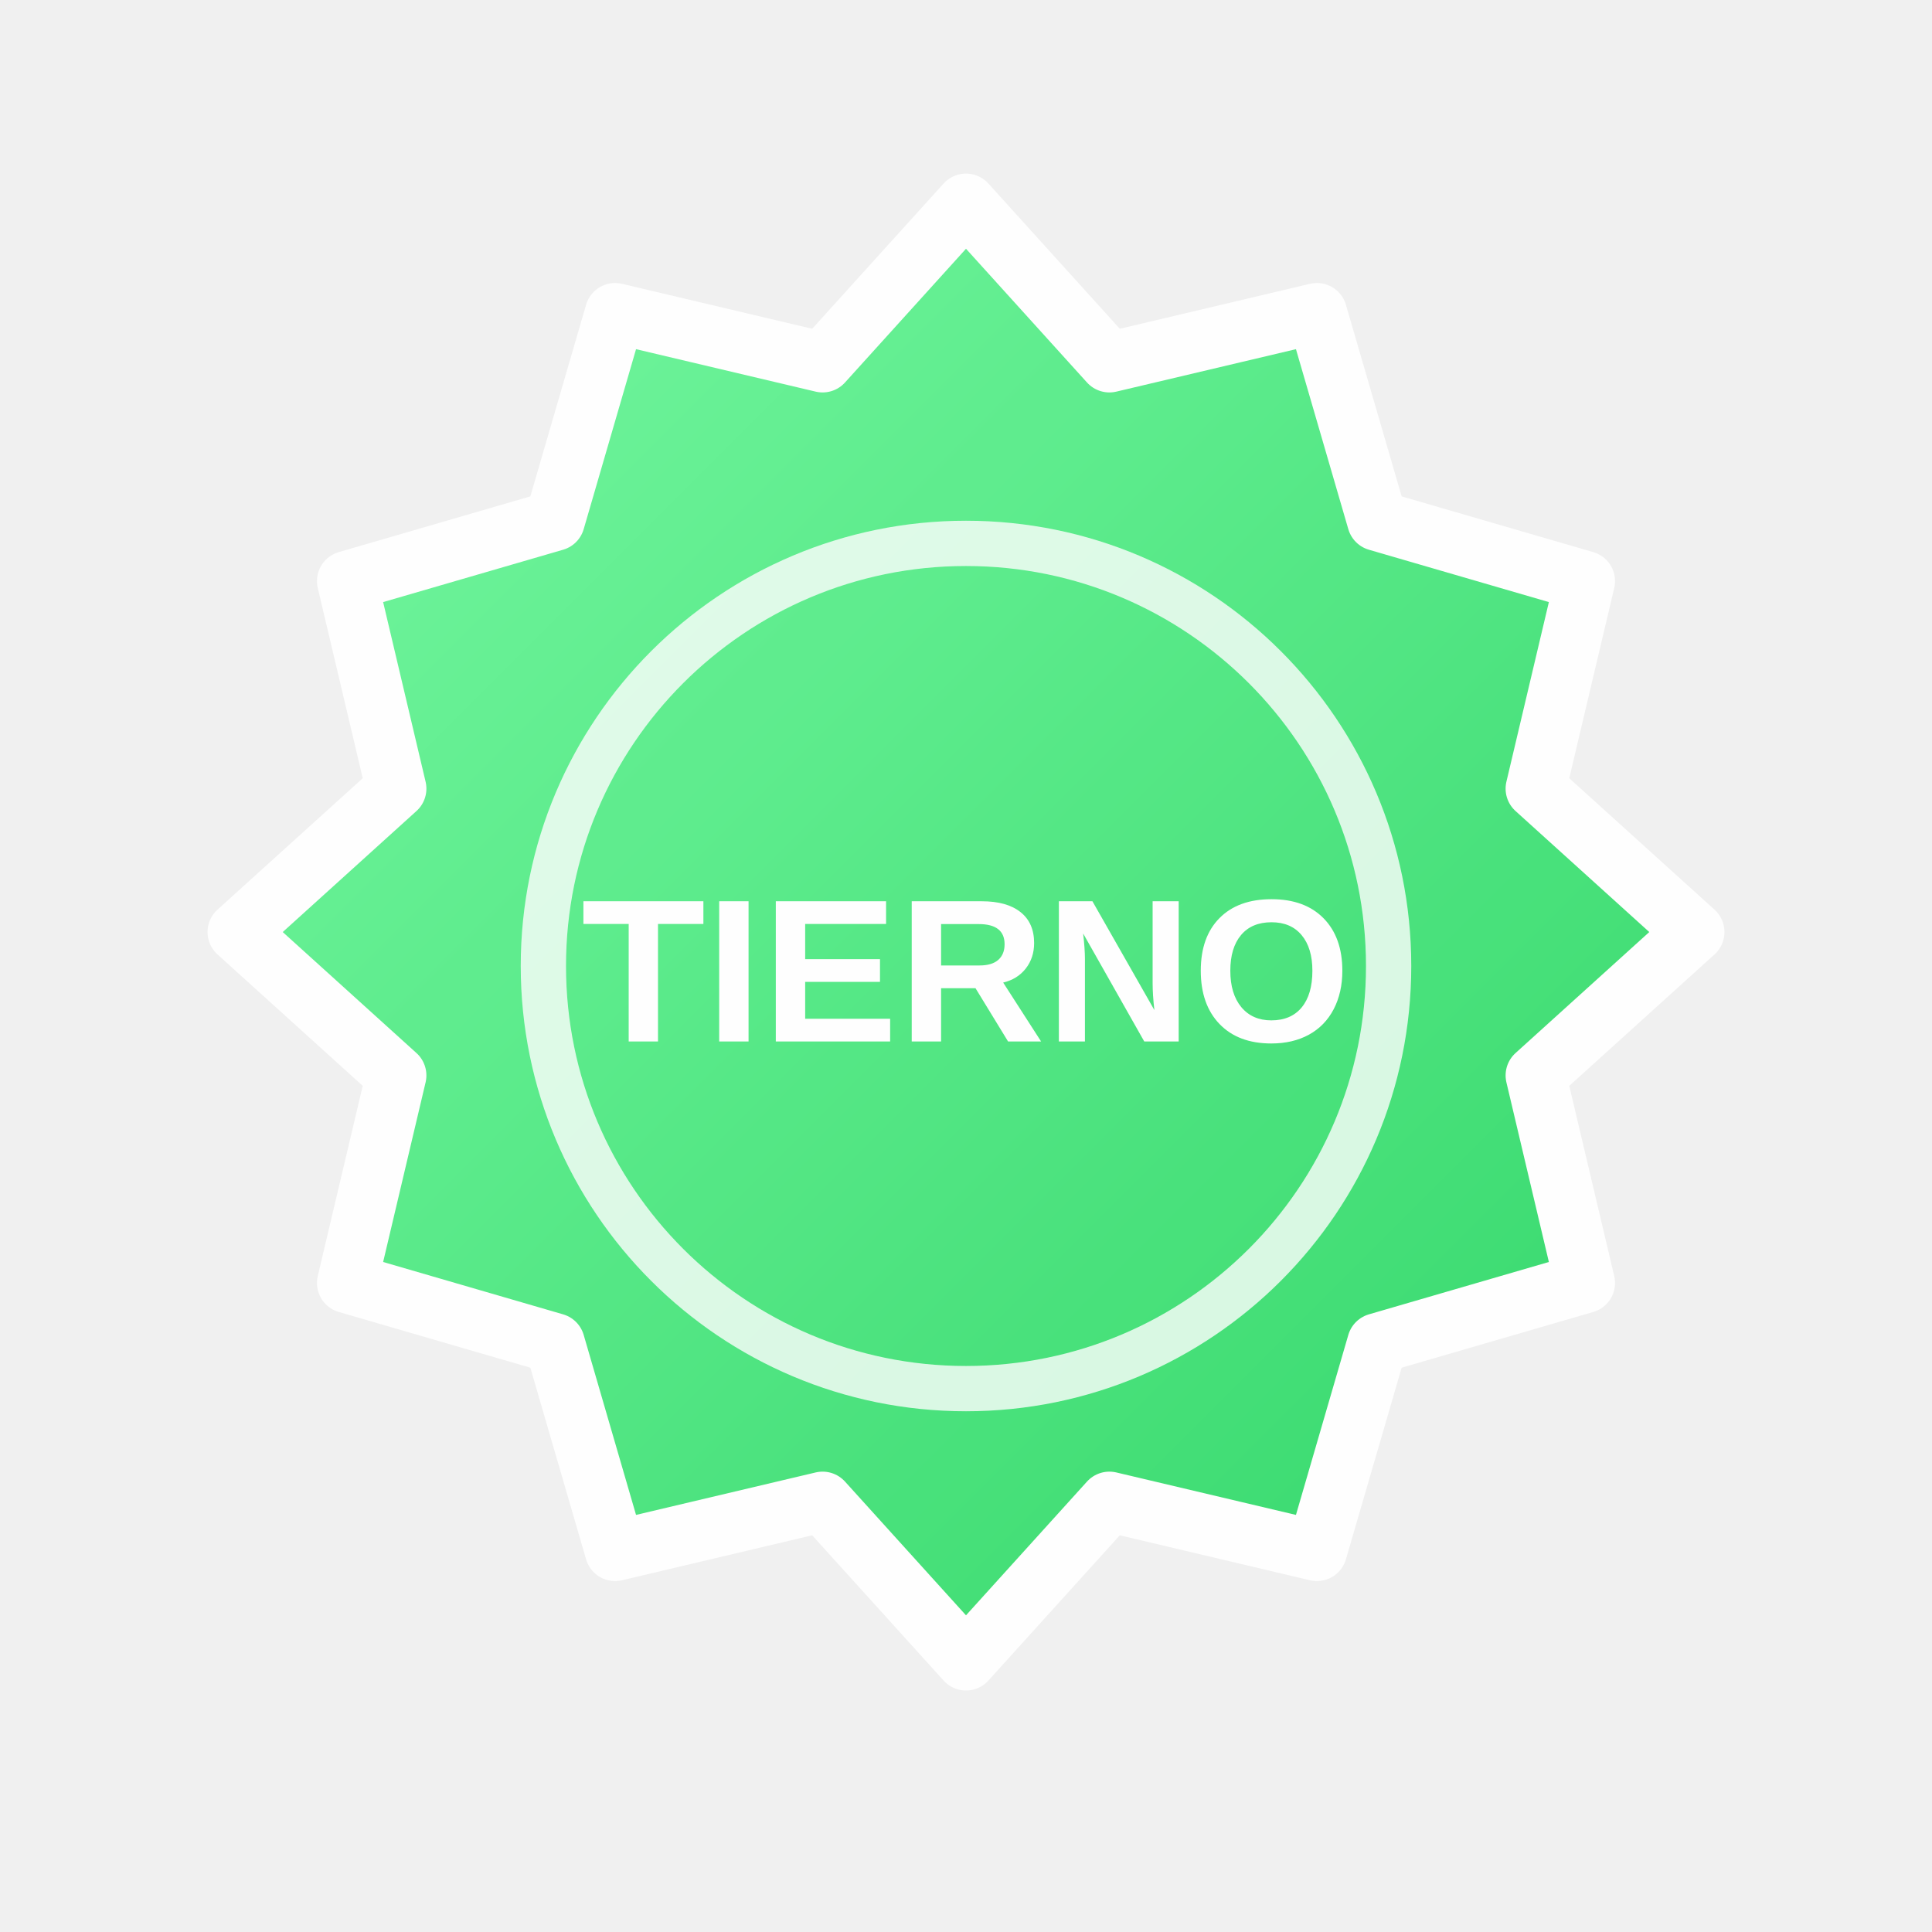
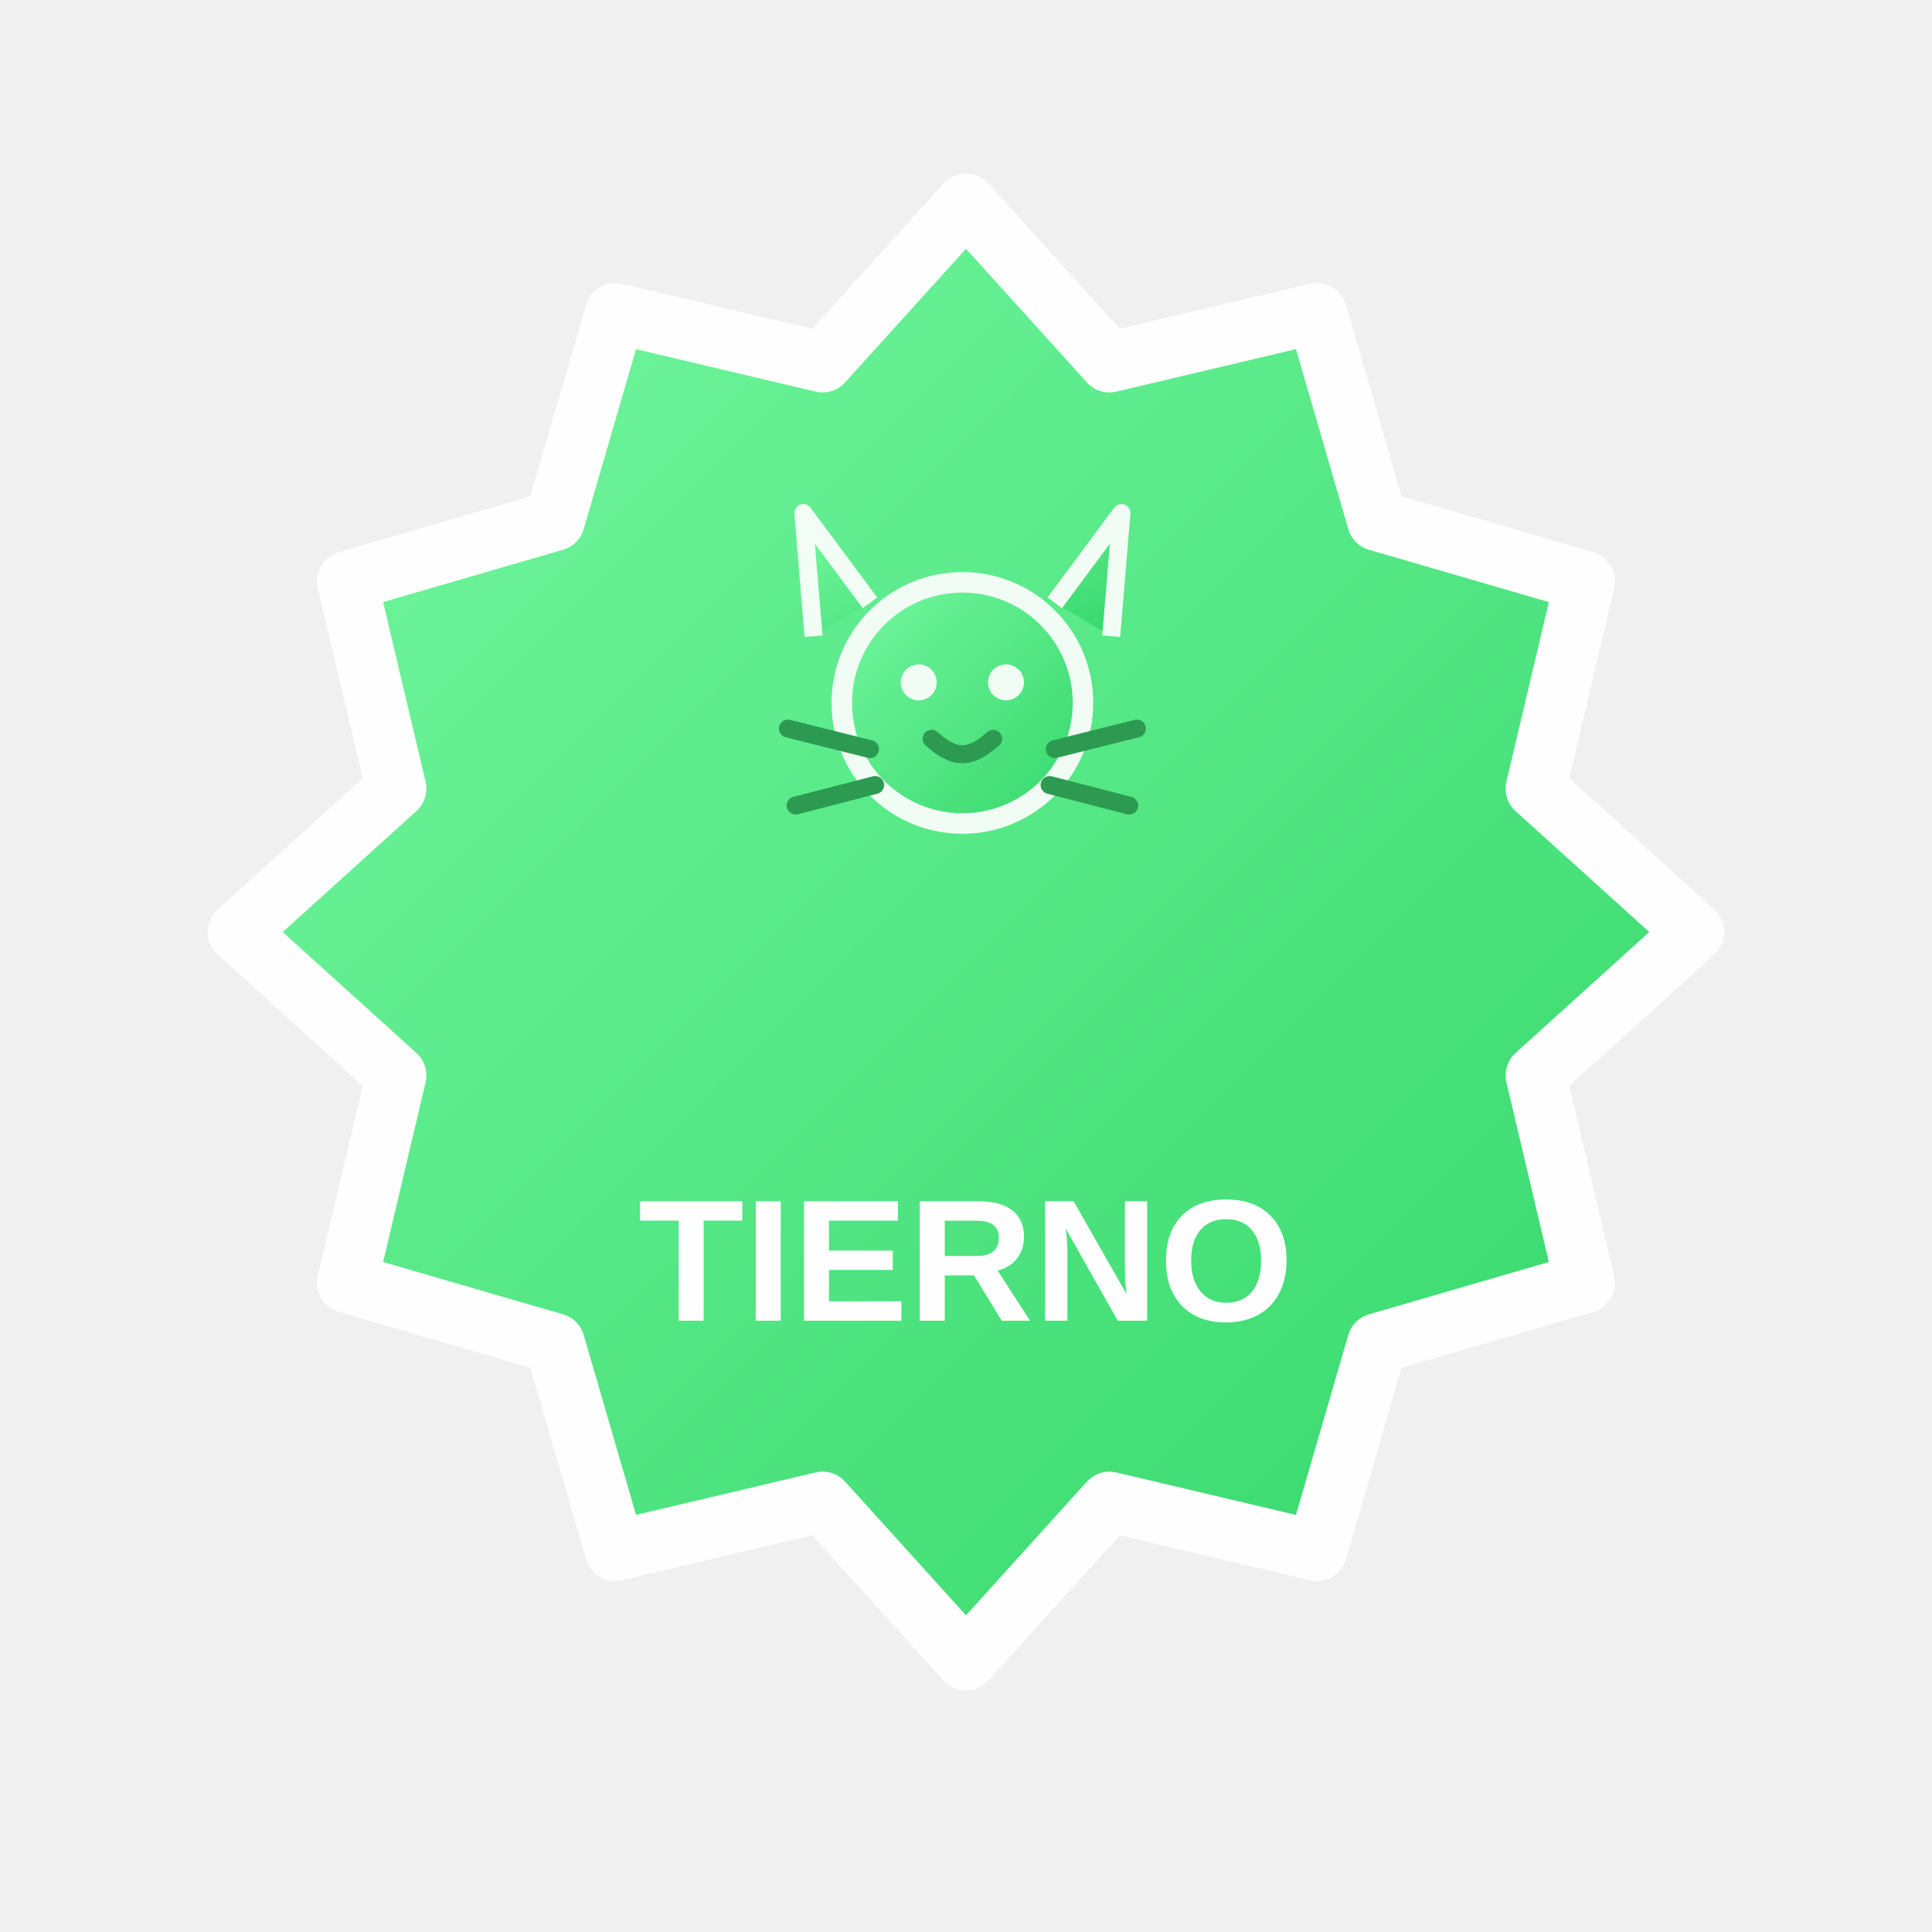
<svg xmlns="http://www.w3.org/2000/svg" viewBox="0 0 512 512" role="img" aria-label="Sello 4">
  <defs>
    <linearGradient id="grad" x1="0" x2="1" y1="0" y2="1">
      <stop offset="0%" stop-color="hsl(140 92% 70%)" />
      <stop offset="100%" stop-color="hsl(140 72% 48%)" />
    </linearGradient>
  </defs>
  <g opacity=".92">
    <path d="M256 54l38 42 55-13 16 55 55 16-13 55 42 38-42 38 13 55-55 16-16 55-55-13-38 42-38-42-55 13-16-55-55-16 13-55-42-38 42-38-13-55 55-16 16-55 55 13 38-42z" fill="url(#grad)" stroke="#fff" stroke-width="16" stroke-linejoin="round" />
-     <circle cx="256" cy="256" r="112" fill="none" stroke="#fff" stroke-width="12" opacity=".8" />
-     <text x="256" y="276" text-anchor="middle" font-family="Arial, sans-serif" font-size="54" font-weight="900" fill="#fff">TIERNO</text>
+     <g transform="translate(168 104) scale(.34)" opacity=".98">
+       <g opacity=".94">
+         <circle cx="256" cy="242" r="94" fill="url(#grad)" stroke="#fff" stroke-width="16" />
+         <path d="M184 164l-52-70 8 96M328 164l52-70-8 96" fill="url(#grad)" stroke="#fff" stroke-width="14" stroke-linejoin="round" />
+         <circle cx="222" cy="226" r="14" fill="#fff" />
+         <circle cx="290" cy="226" r="14" fill="#fff" />
+         <path d="M232 270c18 16 30 16 48 0M184 278l-64-16M188 306l-62 16M328 278l64-16M324 306l62 16" fill="none" stroke="hsl(140 72% 32%)" stroke-width="14" stroke-linecap="round" />
+       </g>
+     </g>
+     <text x="256" y="350" text-anchor="middle" font-family="Arial, sans-serif" font-size="46" font-weight="900" fill="#fff">TIERNO</text>
  </g>
</svg>
